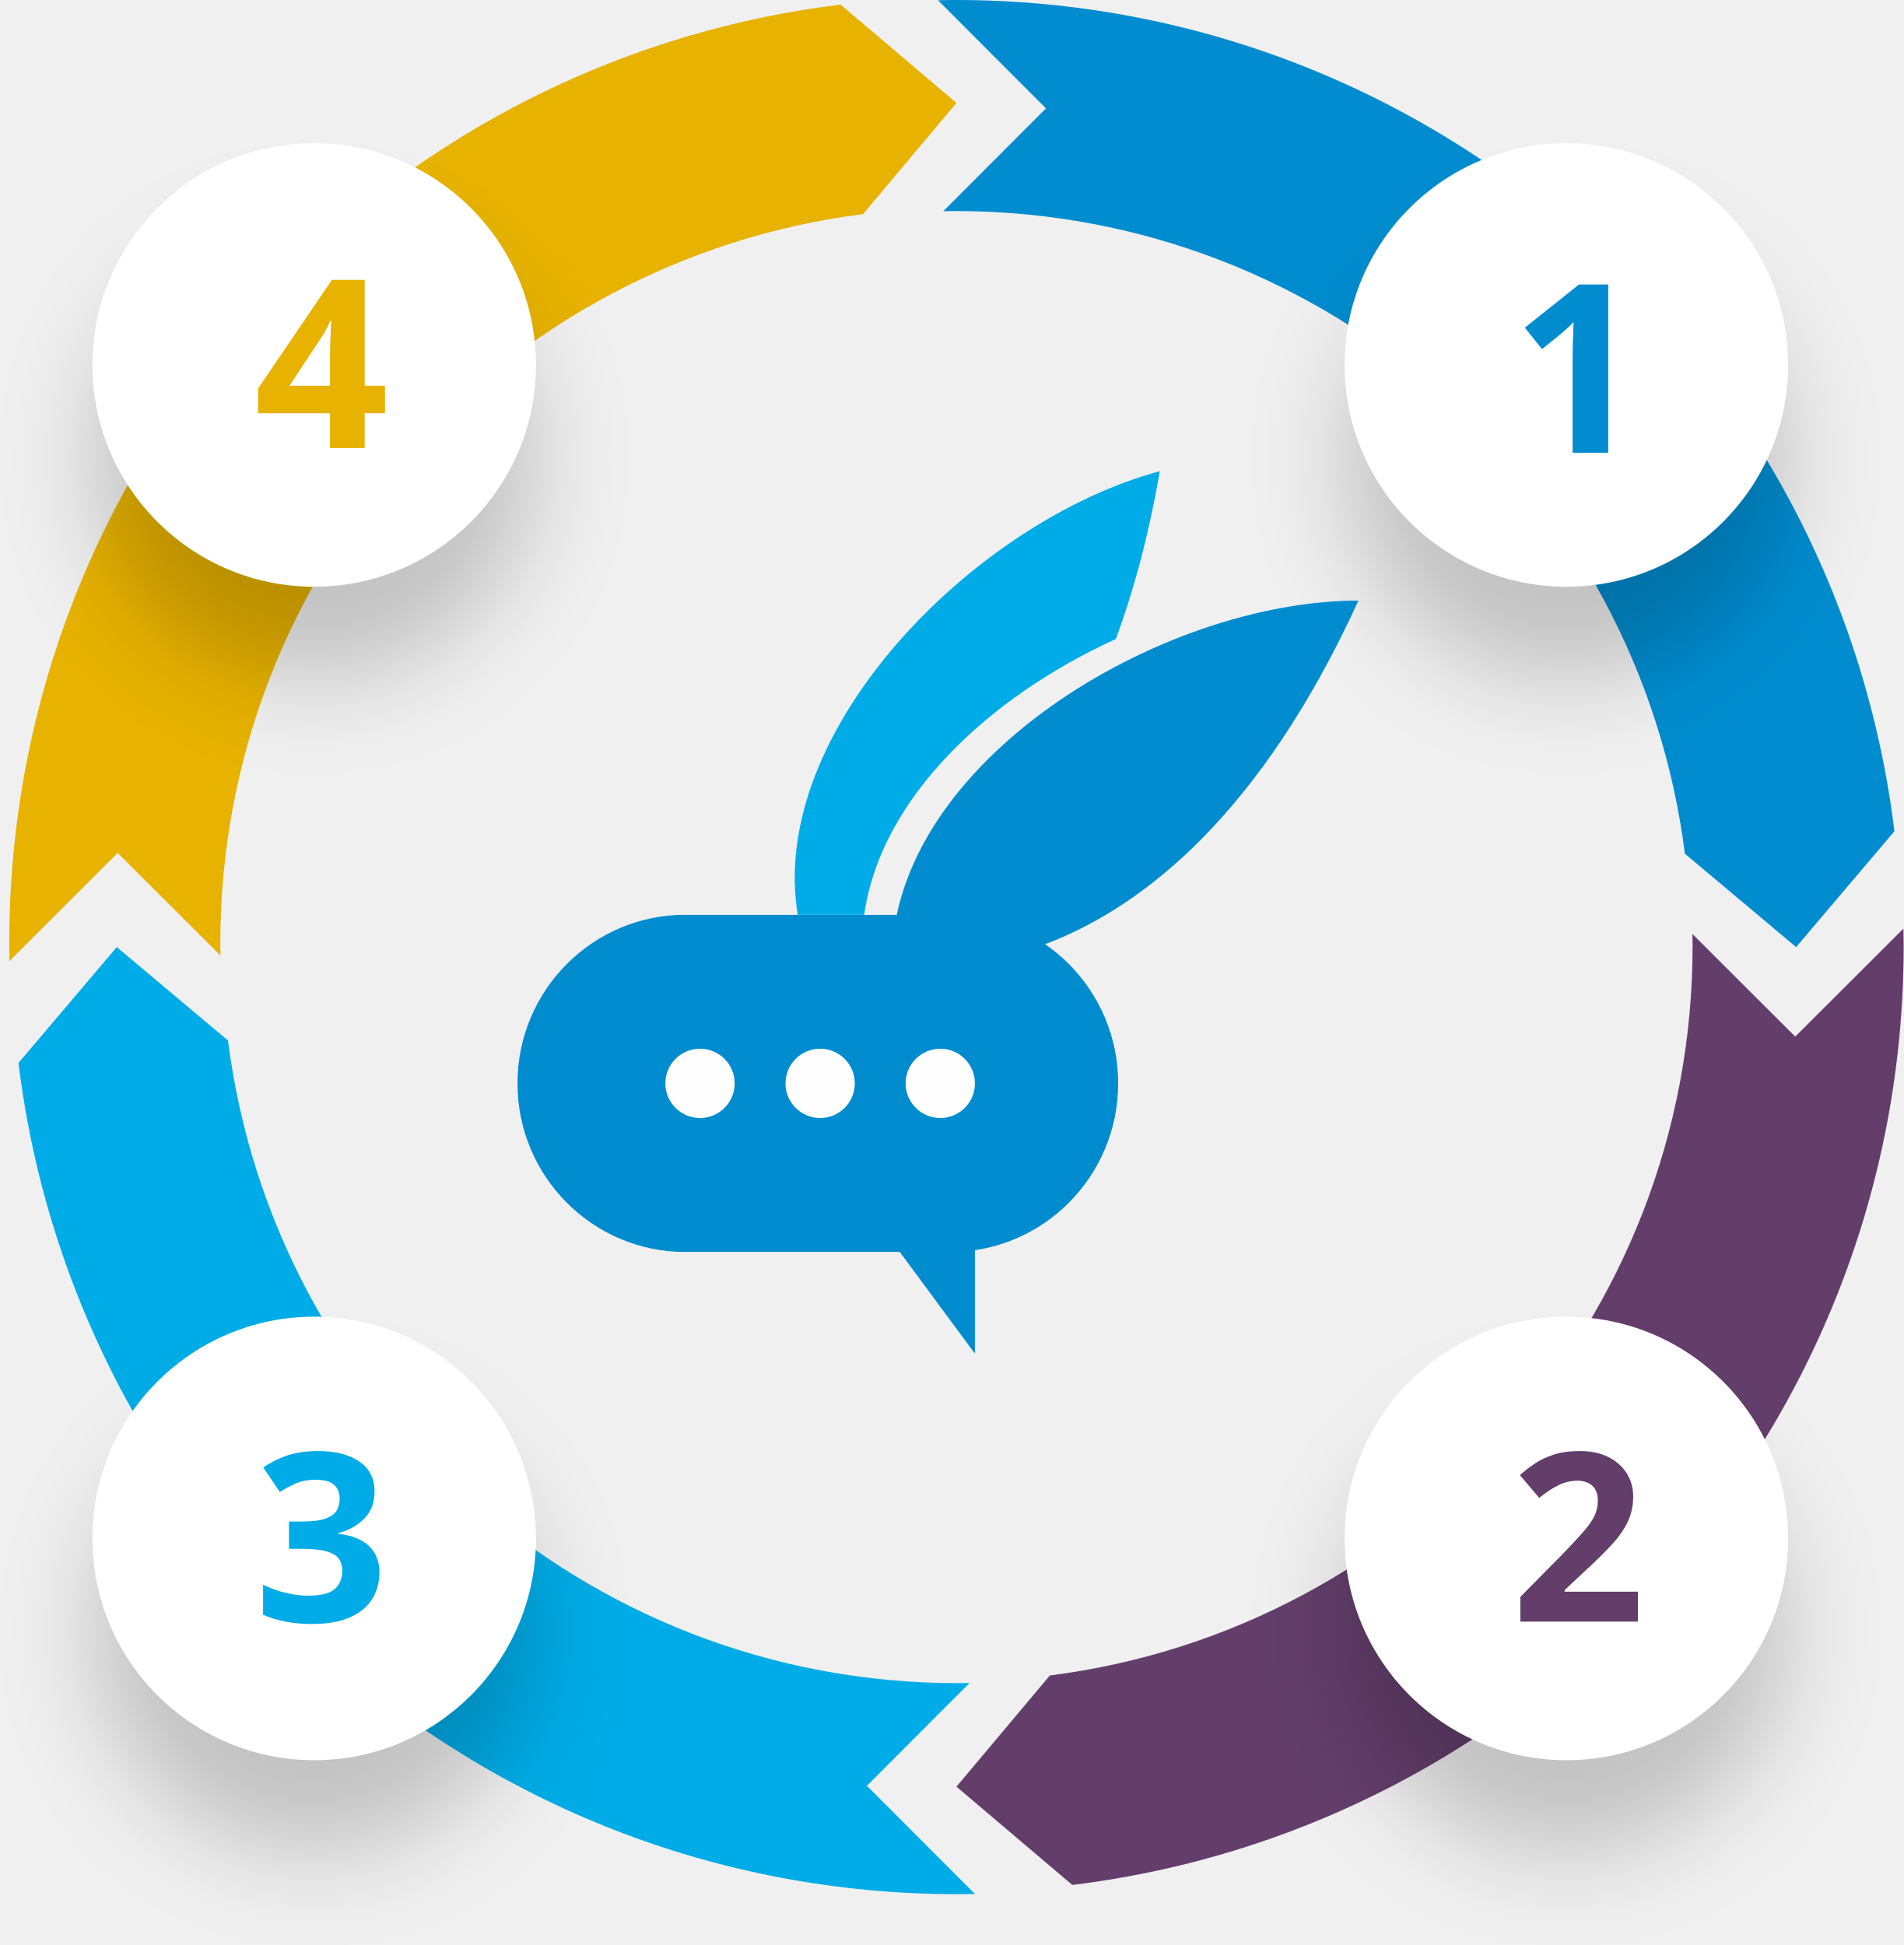
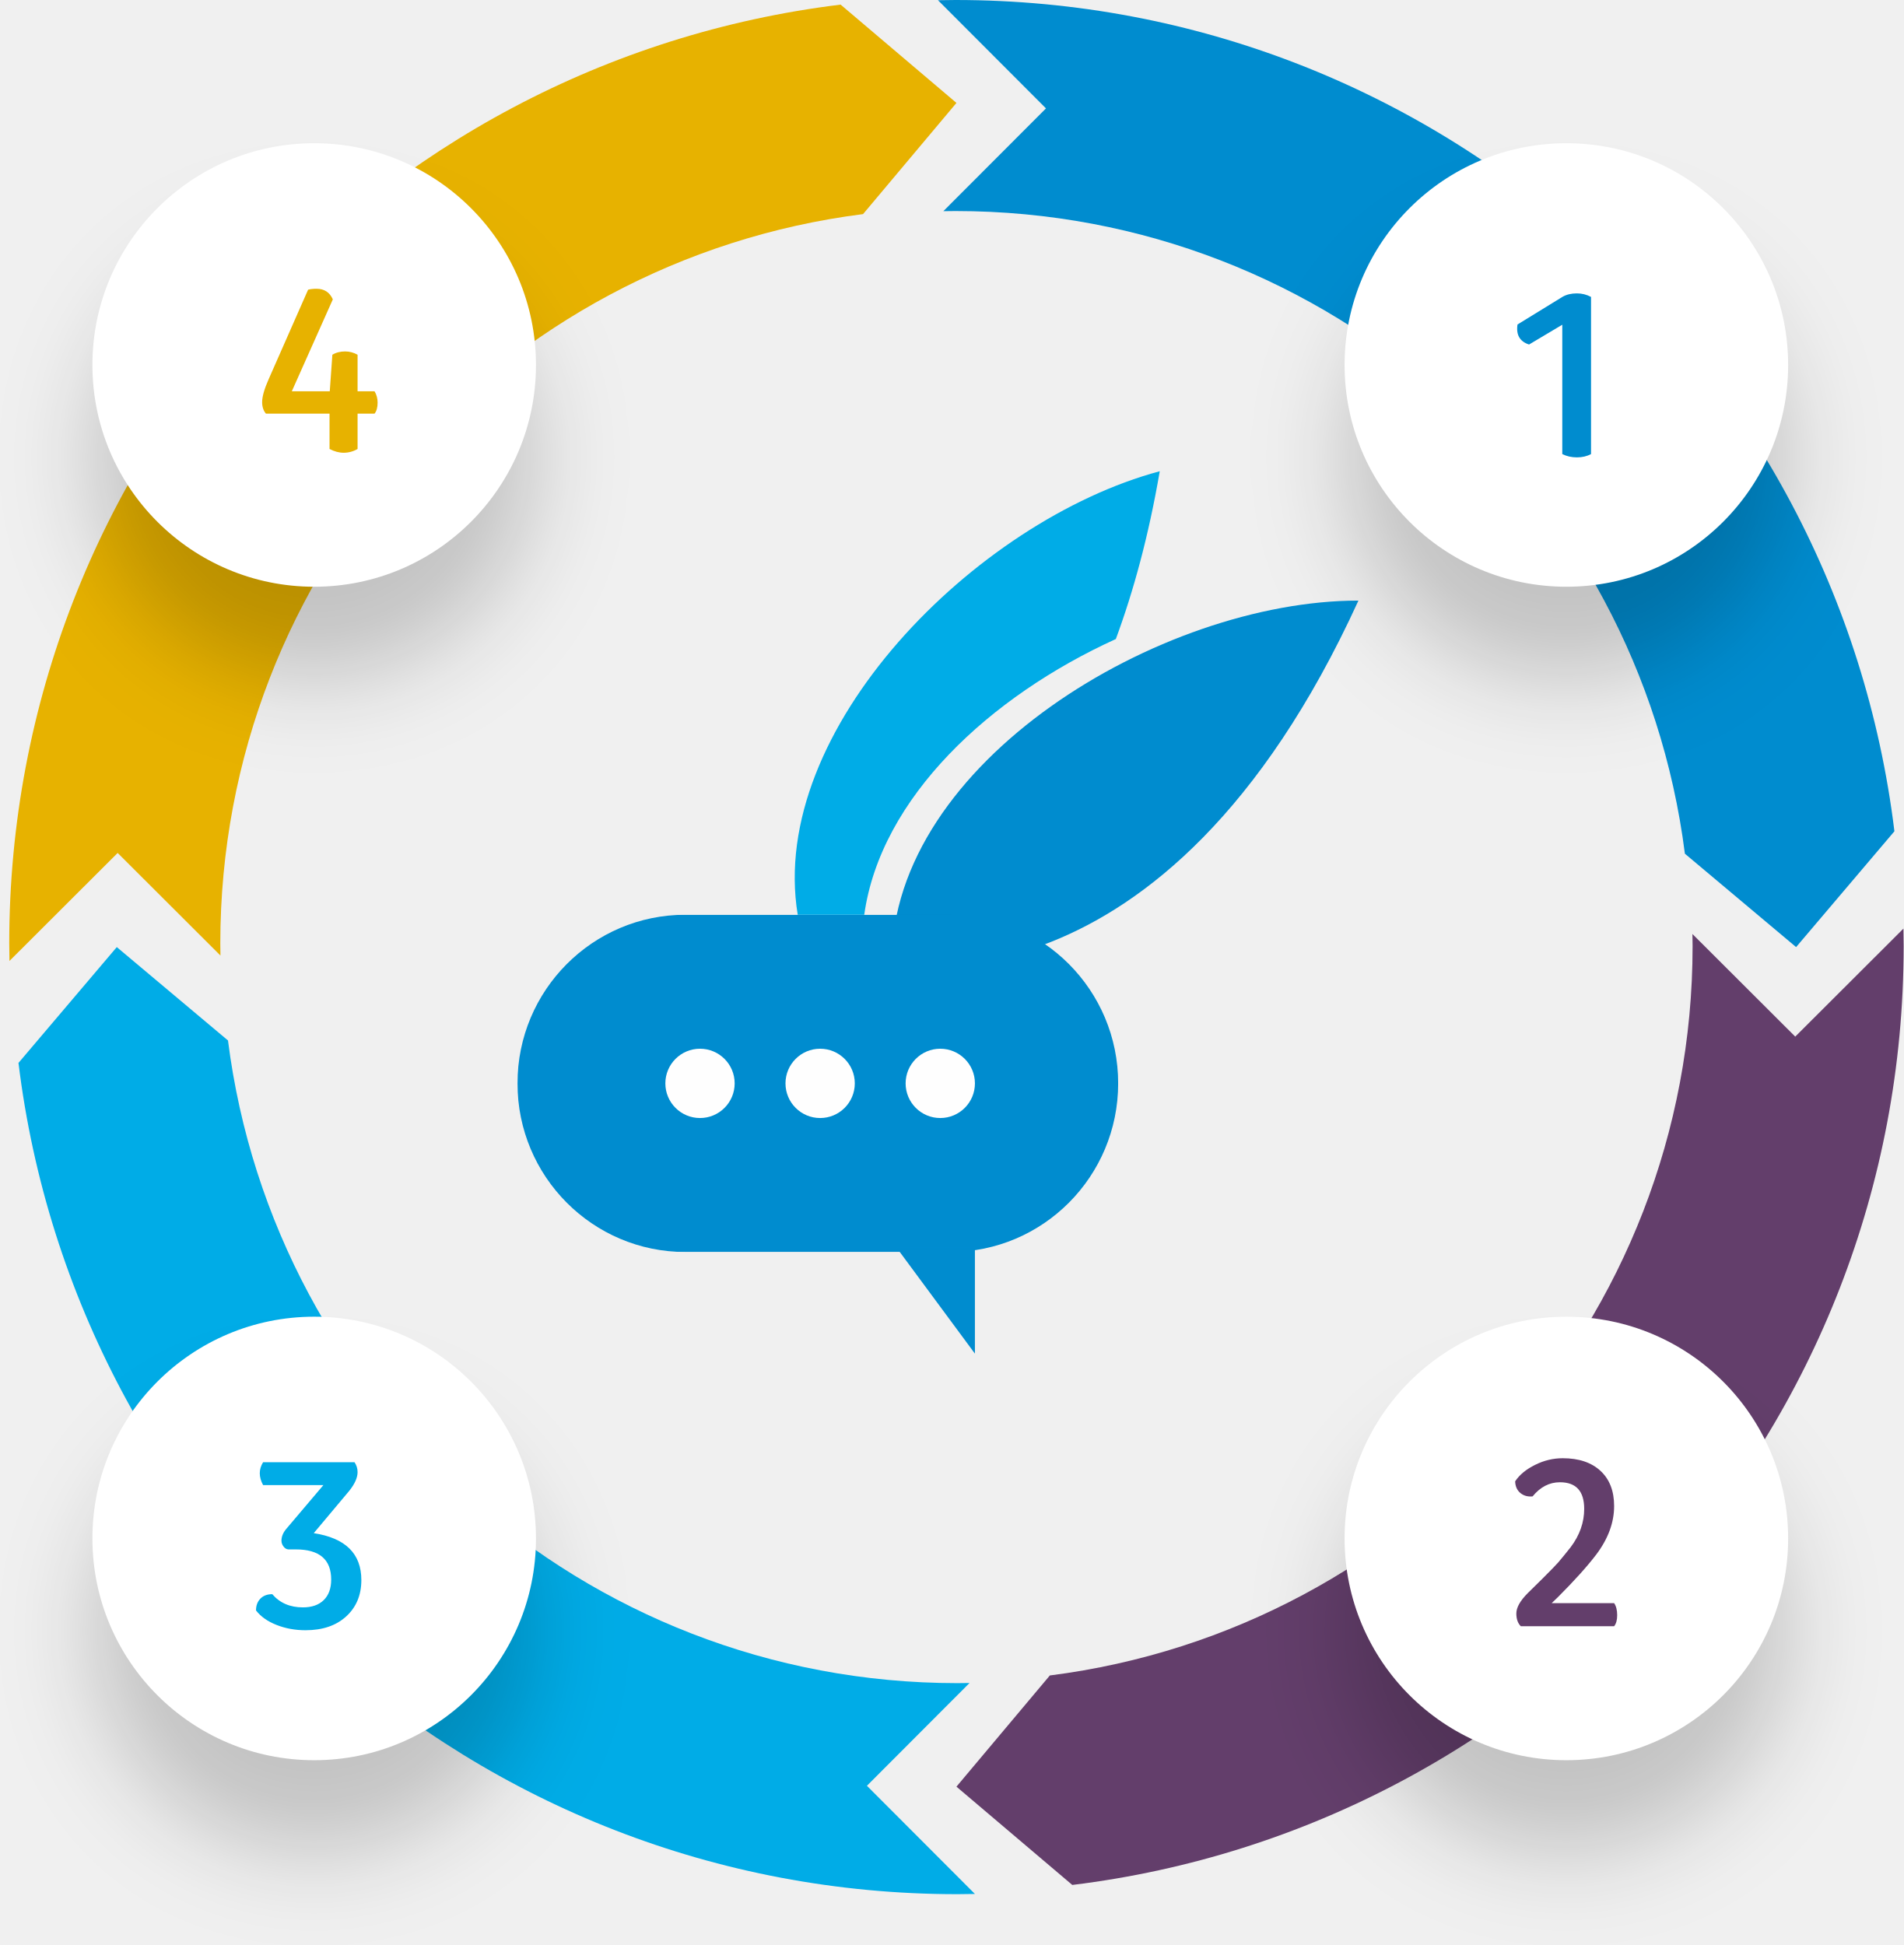
- <svg xmlns="http://www.w3.org/2000/svg" xmlns:xlink="http://www.w3.org/1999/xlink" width="412px" height="421px" viewBox="0 0 412 421" version="1.1">
+ <svg xmlns="http://www.w3.org/2000/svg" xmlns:xlink="http://www.w3.org/1999/xlink" width="412" height="421">
  <defs>
-     <circle id="path-1" cx="66.001" cy="79.001" r="48" />
-     <filter x="-41.7%" y="-20.8%" width="183.3%" height="183.3%" filterUnits="objectBoundingBox" id="filter-2">
-       <feOffset dx="0" dy="20" in="SourceAlpha" result="shadowOffsetOuter1" />
+     <filter x="-41.7%" y="-20.8%" width="183.3%" height="183.3%" filterUnits="objectBoundingBox" id="a">
+       <feOffset dy="20" in="SourceAlpha" result="shadowOffsetOuter1" />
      <feGaussianBlur stdDeviation="10" in="shadowOffsetOuter1" result="shadowBlurOuter1" />
-       <feColorMatrix values="0 0 0 0 0   0 0 0 0 0   0 0 0 0 0  0 0 0 0.19 0" type="matrix" in="shadowBlurOuter1" />
+       <feColorMatrix values="0 0 0 0 0 0 0 0 0 0 0 0 0 0 0 0 0 0 0.19 0" in="shadowBlurOuter1" />
    </filter>
-     <circle id="path-3" cx="337.001" cy="79.001" r="48" />
-     <filter x="-41.7%" y="-20.8%" width="183.3%" height="183.3%" filterUnits="objectBoundingBox" id="filter-4">
-       <feOffset dx="0" dy="20" in="SourceAlpha" result="shadowOffsetOuter1" />
+     <filter x="-41.7%" y="-20.8%" width="183.3%" height="183.3%" filterUnits="objectBoundingBox" id="c">
+       <feOffset dy="20" in="SourceAlpha" result="shadowOffsetOuter1" />
      <feGaussianBlur stdDeviation="10" in="shadowOffsetOuter1" result="shadowBlurOuter1" />
-       <feColorMatrix values="0 0 0 0 0   0 0 0 0 0   0 0 0 0 0  0 0 0 0.19 0" type="matrix" in="shadowBlurOuter1" />
+       <feColorMatrix values="0 0 0 0 0 0 0 0 0 0 0 0 0 0 0 0 0 0 0.19 0" in="shadowBlurOuter1" />
    </filter>
-     <polygon id="path-5" points="0 0 130 0 130 73 0 73" />
-     <polygon id="path-7" points="0 0 17 0 17 23 0 23" />
-     <circle id="path-9" cx="66.001" cy="333.001" r="48" />
-     <filter x="-41.7%" y="-20.8%" width="183.3%" height="183.3%" filterUnits="objectBoundingBox" id="filter-10">
-       <feOffset dx="0" dy="20" in="SourceAlpha" result="shadowOffsetOuter1" />
+     <filter x="-41.7%" y="-20.8%" width="183.3%" height="183.3%" filterUnits="objectBoundingBox" id="i">
+       <feOffset dy="20" in="SourceAlpha" result="shadowOffsetOuter1" />
      <feGaussianBlur stdDeviation="10" in="shadowOffsetOuter1" result="shadowBlurOuter1" />
-       <feColorMatrix values="0 0 0 0 0   0 0 0 0 0   0 0 0 0 0  0 0 0 0.19 0" type="matrix" in="shadowBlurOuter1" />
+       <feColorMatrix values="0 0 0 0 0 0 0 0 0 0 0 0 0 0 0 0 0 0 0.19 0" in="shadowBlurOuter1" />
    </filter>
-     <circle id="path-11" cx="337.001" cy="333.001" r="48" />
-     <filter x="-41.7%" y="-20.8%" width="183.3%" height="183.3%" filterUnits="objectBoundingBox" id="filter-12">
-       <feOffset dx="0" dy="20" in="SourceAlpha" result="shadowOffsetOuter1" />
+     <filter x="-41.7%" y="-20.8%" width="183.3%" height="183.3%" filterUnits="objectBoundingBox" id="k">
+       <feOffset dy="20" in="SourceAlpha" result="shadowOffsetOuter1" />
      <feGaussianBlur stdDeviation="10" in="shadowOffsetOuter1" result="shadowBlurOuter1" />
-       <feColorMatrix values="0 0 0 0 0   0 0 0 0 0   0 0 0 0 0  0 0 0 0.19 0" type="matrix" in="shadowBlurOuter1" />
+       <feColorMatrix values="0 0 0 0 0 0 0 0 0 0 0 0 0 0 0 0 0 0 0.19 0" in="shadowBlurOuter1" />
    </filter>
+     <circle id="b" cx="66.001" cy="79.001" r="48" />
+     <circle id="d" cx="337.001" cy="79.001" r="48" />
+     <circle id="j" cx="66.001" cy="333.001" r="48" />
+     <circle id="l" cx="337.001" cy="333.001" r="48" />
+     <path id="e" d="M0 0h130v73H0z" />
+     <path id="g" d="M0 0h17v23H0z" />
  </defs>
-   <g id="Page-1" stroke="none" stroke-width="1" fill="none" fill-rule="evenodd">
-     <g id="Affiliate-programme-" transform="translate(-753, -1176)">
-       <g id="Group-4" transform="translate(754.9989, 1175.999)">
-         <path d="M0.048,208.001 C0.026,206.742 0,205.479 0,204.216 C0,99.641 78.533,13.386 179.934,1.001 L205.001,22.277 L184.788,46.343 C106.332,56.302 45.681,123.189 45.681,204.216 C45.681,205.09 45.7,205.96 45.714,206.833 L23.464,184.625 L0.048,208.001 Z" id="Fill-1" fill="#E7B200" />
-         <path d="M209.001,409.953 C207.742,409.975 206.479,410.001 205.216,410.001 C100.641,410.001 14.387,331.468 2.001,230.071 L23.277,205.001 L47.344,225.214 C57.303,303.669 124.189,364.32 205.216,364.32 C206.09,364.32 206.96,364.301 207.834,364.287 L185.625,386.537 L209.001,409.953 Z" id="Fill-4" fill="#00ACE7" />
-         <path d="M409.954,201.001 C409.976,202.264 410.002,203.519 410.002,204.785 C410.002,309.361 331.469,395.615 230.072,408.001 L205.001,386.728 L225.214,362.658 C303.67,352.699 364.321,285.812 364.321,204.785 C364.321,203.912 364.302,203.042 364.288,202.168 L386.538,224.377 L409.954,201.001 Z" id="Fill-6" fill="#633E6B" />
-         <path d="M204.786,2.27373675e-13 C309.358,2.27373675e-13 395.616,78.533 408.001,179.93 L386.725,205.001 L362.655,184.787 C352.696,106.332 285.813,45.681 204.786,45.681 C203.908,45.681 203.038,45.7 202.165,45.711 L224.377,23.464 L201.001,0.048 C202.26,0.026 203.519,2.27373675e-13 204.786,2.27373675e-13" id="Fill-9" fill="#008CCF" />
-         <g id="Oval">
-           <use fill="black" fill-opacity="1" filter="url(#filter-2)" xlink:href="#path-1" />
-           <use fill="#FFFFFF" fill-rule="evenodd" xlink:href="#path-1" />
-         </g>
-         <g id="Oval-Copy">
-           <use fill="black" fill-opacity="1" filter="url(#filter-4)" xlink:href="#path-3" />
-           <use fill="#FFFFFF" fill-rule="evenodd" xlink:href="#path-3" />
-         </g>
-         <text id="1" font-family="Gardenia-Bold, Gardenia" font-size="51" font-weight="bold" line-spacing="40" fill="#008CCF">
-           <tspan x="325.001" y="98.001">1</tspan>
-         </text>
-         <g id="Group-3" transform="translate(110.0011, 102.0007)">
-           <path d="M182,28 L181.972,28 C139.199,28 81,63.009 81,106.192 L81,106.192 C81,106.192 139.695,120.575 182,28 Z" id="Fill-1" fill="#008CCF" />
-           <path d="M75.044,96 C78.601,70.618 102.238,48.73 129.496,36.318 C133.325,25.951 136.602,13.976 139,0 L139,0 L138.972,0.008 C99.212,10.677 54.041,55.945 60.648,96 L75.044,96 Z" id="Fill-3" fill="#00ACE7" />
-           <g id="Group-7" transform="translate(0, 96)">
-             <mask id="mask-6" fill="white">
-               <use xlink:href="#path-5" />
-             </mask>
-             <g id="Clip-6" />
-             <path d="M93.657,73 L36.345,73 C16.274,73 -0.002,56.659 -0.002,36.502 L-0.002,36.498 C-0.002,16.341 16.274,0 36.345,0 L93.657,0 C113.729,0 130,16.341 130,36.498 L130,36.502 C130,56.659 113.729,73 93.657,73" id="Fill-5" fill="#008CCF" mask="url(#mask-6)" />
-           </g>
-           <g id="Group-10" transform="translate(82, 168)">
-             <mask id="mask-8" fill="white">
-               <use xlink:href="#path-7" />
-             </mask>
-             <g id="Clip-9" />
-             <polygon id="Fill-8" fill="#008CCF" mask="url(#mask-8)" points="0 0 17 0 17 23.001" />
-           </g>
-           <path d="M39.5,125 C35.359,125 32,128.359 32,132.5 C32,136.641 35.359,140 39.5,140 C43.641,140 47,136.641 47,132.5 C47,128.359 43.641,125 39.5,125" id="Fill-11" fill="#FEFEFE" />
-           <path d="M65.5,125 C61.359,125 58,128.359 58,132.5 C58,136.641 61.359,140 65.5,140 C69.641,140 73,136.641 73,132.5 C73,128.359 69.641,125 65.5,125" id="Fill-13" fill="#FEFEFE" />
-           <path d="M91.5,125 C87.359,125 84,128.359 84,132.5 C84,136.641 87.359,140 91.5,140 C95.641,140 99,136.641 99,132.5 C99,128.359 95.641,125 91.5,125" id="Fill-15" fill="#FEFEFE" />
-         </g>
-         <g id="Oval-Copy-3">
-           <use fill="black" fill-opacity="1" filter="url(#filter-10)" xlink:href="#path-9" />
-           <use fill="#FFFFFF" fill-rule="evenodd" xlink:href="#path-9" />
-         </g>
-         <g id="Oval-Copy-2">
-           <use fill="black" fill-opacity="1" filter="url(#filter-12)" xlink:href="#path-11" />
-           <use fill="#FFFFFF" fill-rule="evenodd" xlink:href="#path-11" />
-         </g>
-         <text id="2" font-family="Gardenia-Bold, Gardenia" font-size="51" font-weight="bold" line-spacing="40" fill="#633E6B">
-           <tspan x="325.001" y="351.001">2</tspan>
-         </text>
-         <text id="3" font-family="Gardenia-Bold, Gardenia" font-size="51" font-weight="bold" line-spacing="40" fill="#00ACE7">
-           <tspan x="53.001" y="351.001">3</tspan>
-         </text>
-         <text id="3-copy" font-family="Gardenia-Bold, Gardenia" font-size="51" font-weight="bold" line-spacing="40" fill="#E7B200">
-           <tspan x="53.001" y="97.001">4</tspan>
-         </text>
-       </g>
+   <g fill="none" fill-rule="evenodd">
+     <path d="M2.047 208c-.022-1.26-.048-2.522-.048-3.785C1.999 99.64 80.532 13.385 181.933 1L207 22.276l-20.213 24.067C108.33 56.302 47.68 123.188 47.68 204.215c0 .874.019 1.744.033 2.618l-22.25-22.21L2.047 208z" fill="#E7B200" />
+     <path d="M211 409.952c-1.26.022-2.522.048-3.785.048C102.64 410 16.385 331.468 4 230.07L25.276 205l24.067 20.213c9.959 78.455 76.845 139.106 157.872 139.106.874 0 1.744-.018 2.618-.033l-22.21 22.25L211 409.952z" fill="#00ACE7" />
+     <path d="M411.953 201c.022 1.263.048 2.518.048 3.785C412 309.36 333.468 395.615 232.07 408L207 386.727l20.213-24.07c78.456-9.959 139.107-76.845 139.107-157.872 0-.874-.019-1.744-.034-2.618l22.25 22.21L411.954 201z" fill="#633E6B" />
+     <path d="M206.785 0C311.357 0 397.615 78.531 410 179.93L388.724 205l-24.07-20.213c-9.96-78.456-76.842-139.107-157.87-139.107-.877 0-1.747.019-2.62.03l22.212-22.247L203 .047C204.26.025 205.518 0 206.785 0" fill="#008CCF" />
+     <g transform="translate(1.999)">
+       <use fill="#000" filter="url(#a)" xlink:href="#b" />
+       <use fill="#FFF" xlink:href="#b" />
    </g>
+     <g transform="translate(1.999)">
+       <use fill="#000" filter="url(#c)" xlink:href="#d" />
+       <use fill="#FFF" xlink:href="#d" />
+     </g>
+     <path d="M341.28 63.504c1.088 0 2.108.255 3.06.765v34.017c-.884.476-1.904.714-3.06.714-1.156 0-2.21-.238-3.162-.714V70.287l-7.191 4.284c-2.006-.646-2.839-2.091-2.499-4.335l9.792-6.018c.85-.476 1.87-.714 3.06-.714z" fill="#008CCF" fill-rule="nonzero" />
+     <path d="M294 130h-.028C251.199 130 193 165.009 193 208.192c0 0 58.695 14.383 101-78.192z" fill="#008CCF" />
+     <path d="M187.044 198c3.557-25.382 27.194-47.27 54.452-59.682 3.829-10.367 7.106-22.342 9.504-36.318l-.028.008c-39.76 10.67-84.93 55.937-78.324 95.992h14.396z" fill="#00ACE7" />
+     <g transform="translate(112 198)">
+       <mask id="f" fill="#fff">
+         <use xlink:href="#e" />
+       </mask>
+       <path d="M93.657 73H36.345C16.274 73-.002 56.66-.002 36.502v-.004C-.002 16.341 16.274 0 36.345 0h57.312C113.73 0 130 16.34 130 36.498v.004C130 56.659 113.729 73 93.657 73" fill="#008CCF" mask="url(#f)" />
+     </g>
+     <g transform="translate(194 270)">
+       <mask id="h" fill="#fff">
+         <use xlink:href="#g" />
+       </mask>
+       <path fill="#008CCF" mask="url(#h)" d="M0 0h17v23.001z" />
+     </g>
+     <path d="M151.5 227c-4.14 0-7.5 3.36-7.5 7.5 0 4.14 3.36 7.5 7.5 7.5 4.14 0 7.5-3.36 7.5-7.5 0-4.14-3.36-7.5-7.5-7.5m26 0c-4.14 0-7.5 3.36-7.5 7.5 0 4.14 3.36 7.5 7.5 7.5 4.14 0 7.5-3.36 7.5-7.5 0-4.14-3.36-7.5-7.5-7.5m26 0c-4.14 0-7.5 3.36-7.5 7.5 0 4.14 3.36 7.5 7.5 7.5 4.14 0 7.5-3.36 7.5-7.5 0-4.14-3.36-7.5-7.5-7.5" fill="#FEFEFE" />
+     <g transform="translate(1.999)">
+       <use fill="#000" filter="url(#i)" xlink:href="#j" />
+       <use fill="#FFF" xlink:href="#j" />
+     </g>
+     <g transform="translate(1.999)">
+       <use fill="#000" filter="url(#k)" xlink:href="#l" />
+       <use fill="#FFF" xlink:href="#l" />
+     </g>
+     <path d="M335.823 347.002h13.515c.442.646.663 1.513.663 2.601 0 1.054-.221 1.853-.663 2.397h-20.196c-.646-.646-.969-1.564-.969-2.754 0-1.292.833-2.771 2.499-4.437l3.162-3.111c1.768-1.768 2.907-2.941 3.417-3.519.782-.918 1.683-2.023 2.703-3.315 1.938-2.584 2.907-5.338 2.907-8.262 0-3.842-1.751-5.763-5.253-5.763-2.278 0-4.25 1.02-5.916 3.06-1.054.102-1.938-.145-2.652-.74-.714-.595-1.088-1.436-1.122-2.524.952-1.428 2.397-2.618 4.335-3.57 1.904-.952 3.893-1.428 5.967-1.428 3.468 0 6.188.91 8.16 2.728 1.972 1.82 2.958 4.361 2.958 7.625 0 3.57-1.292 7.072-3.876 10.506-1.972 2.584-4.726 5.644-8.262 9.18l-1.377 1.326z" fill="#633E6B" fill-rule="nonzero" />
+     <path d="M75.604 322.675l-7.701 9.18c6.868 1.054 10.302 4.437 10.302 10.149 0 3.264-1.105 5.899-3.315 7.905-2.176 1.972-5.1 2.958-8.772 2.958-2.244 0-4.335-.383-6.273-1.148-1.938-.765-3.417-1.81-4.437-3.136 0-1.054.315-1.904.944-2.55.629-.646 1.487-.969 2.575-.969 1.632 1.904 3.842 2.856 6.63 2.856 1.938 0 3.443-.527 4.514-1.581 1.07-1.054 1.606-2.533 1.606-4.437 0-4.352-2.55-6.528-7.65-6.528h-1.632c-.408-.034-.756-.247-1.045-.638-.29-.39-.434-.807-.434-1.249 0-.918.374-1.802 1.122-2.652l7.956-9.384H56.938c-.952-1.768-.952-3.417 0-4.947h19.788a3.71 3.71 0 01.663 2.142c0 1.19-.595 2.533-1.785 4.029z" fill="#00ACE7" fill-rule="nonzero" />
+     <path d="M74.38 98c-.986 0-2.006-.272-3.06-.816v-7.65H57.55c-.544-.646-.816-1.479-.816-2.499 0-1.19.476-2.856 1.428-4.998l8.517-19.329c.51-.136 1.122-.204 1.836-.204 1.666 0 2.839.765 3.519 2.295l-8.874 19.89h8.211l.561-7.905c.782-.476 1.7-.714 2.754-.714.952 0 1.853.238 2.703.714v7.905h3.672c.442.748.663 1.564.663 2.448 0 1.054-.221 1.853-.663 2.397h-3.672v7.65A5.975 5.975 0 0174.38 98z" fill="#E7B200" fill-rule="nonzero" />
  </g>
</svg>
